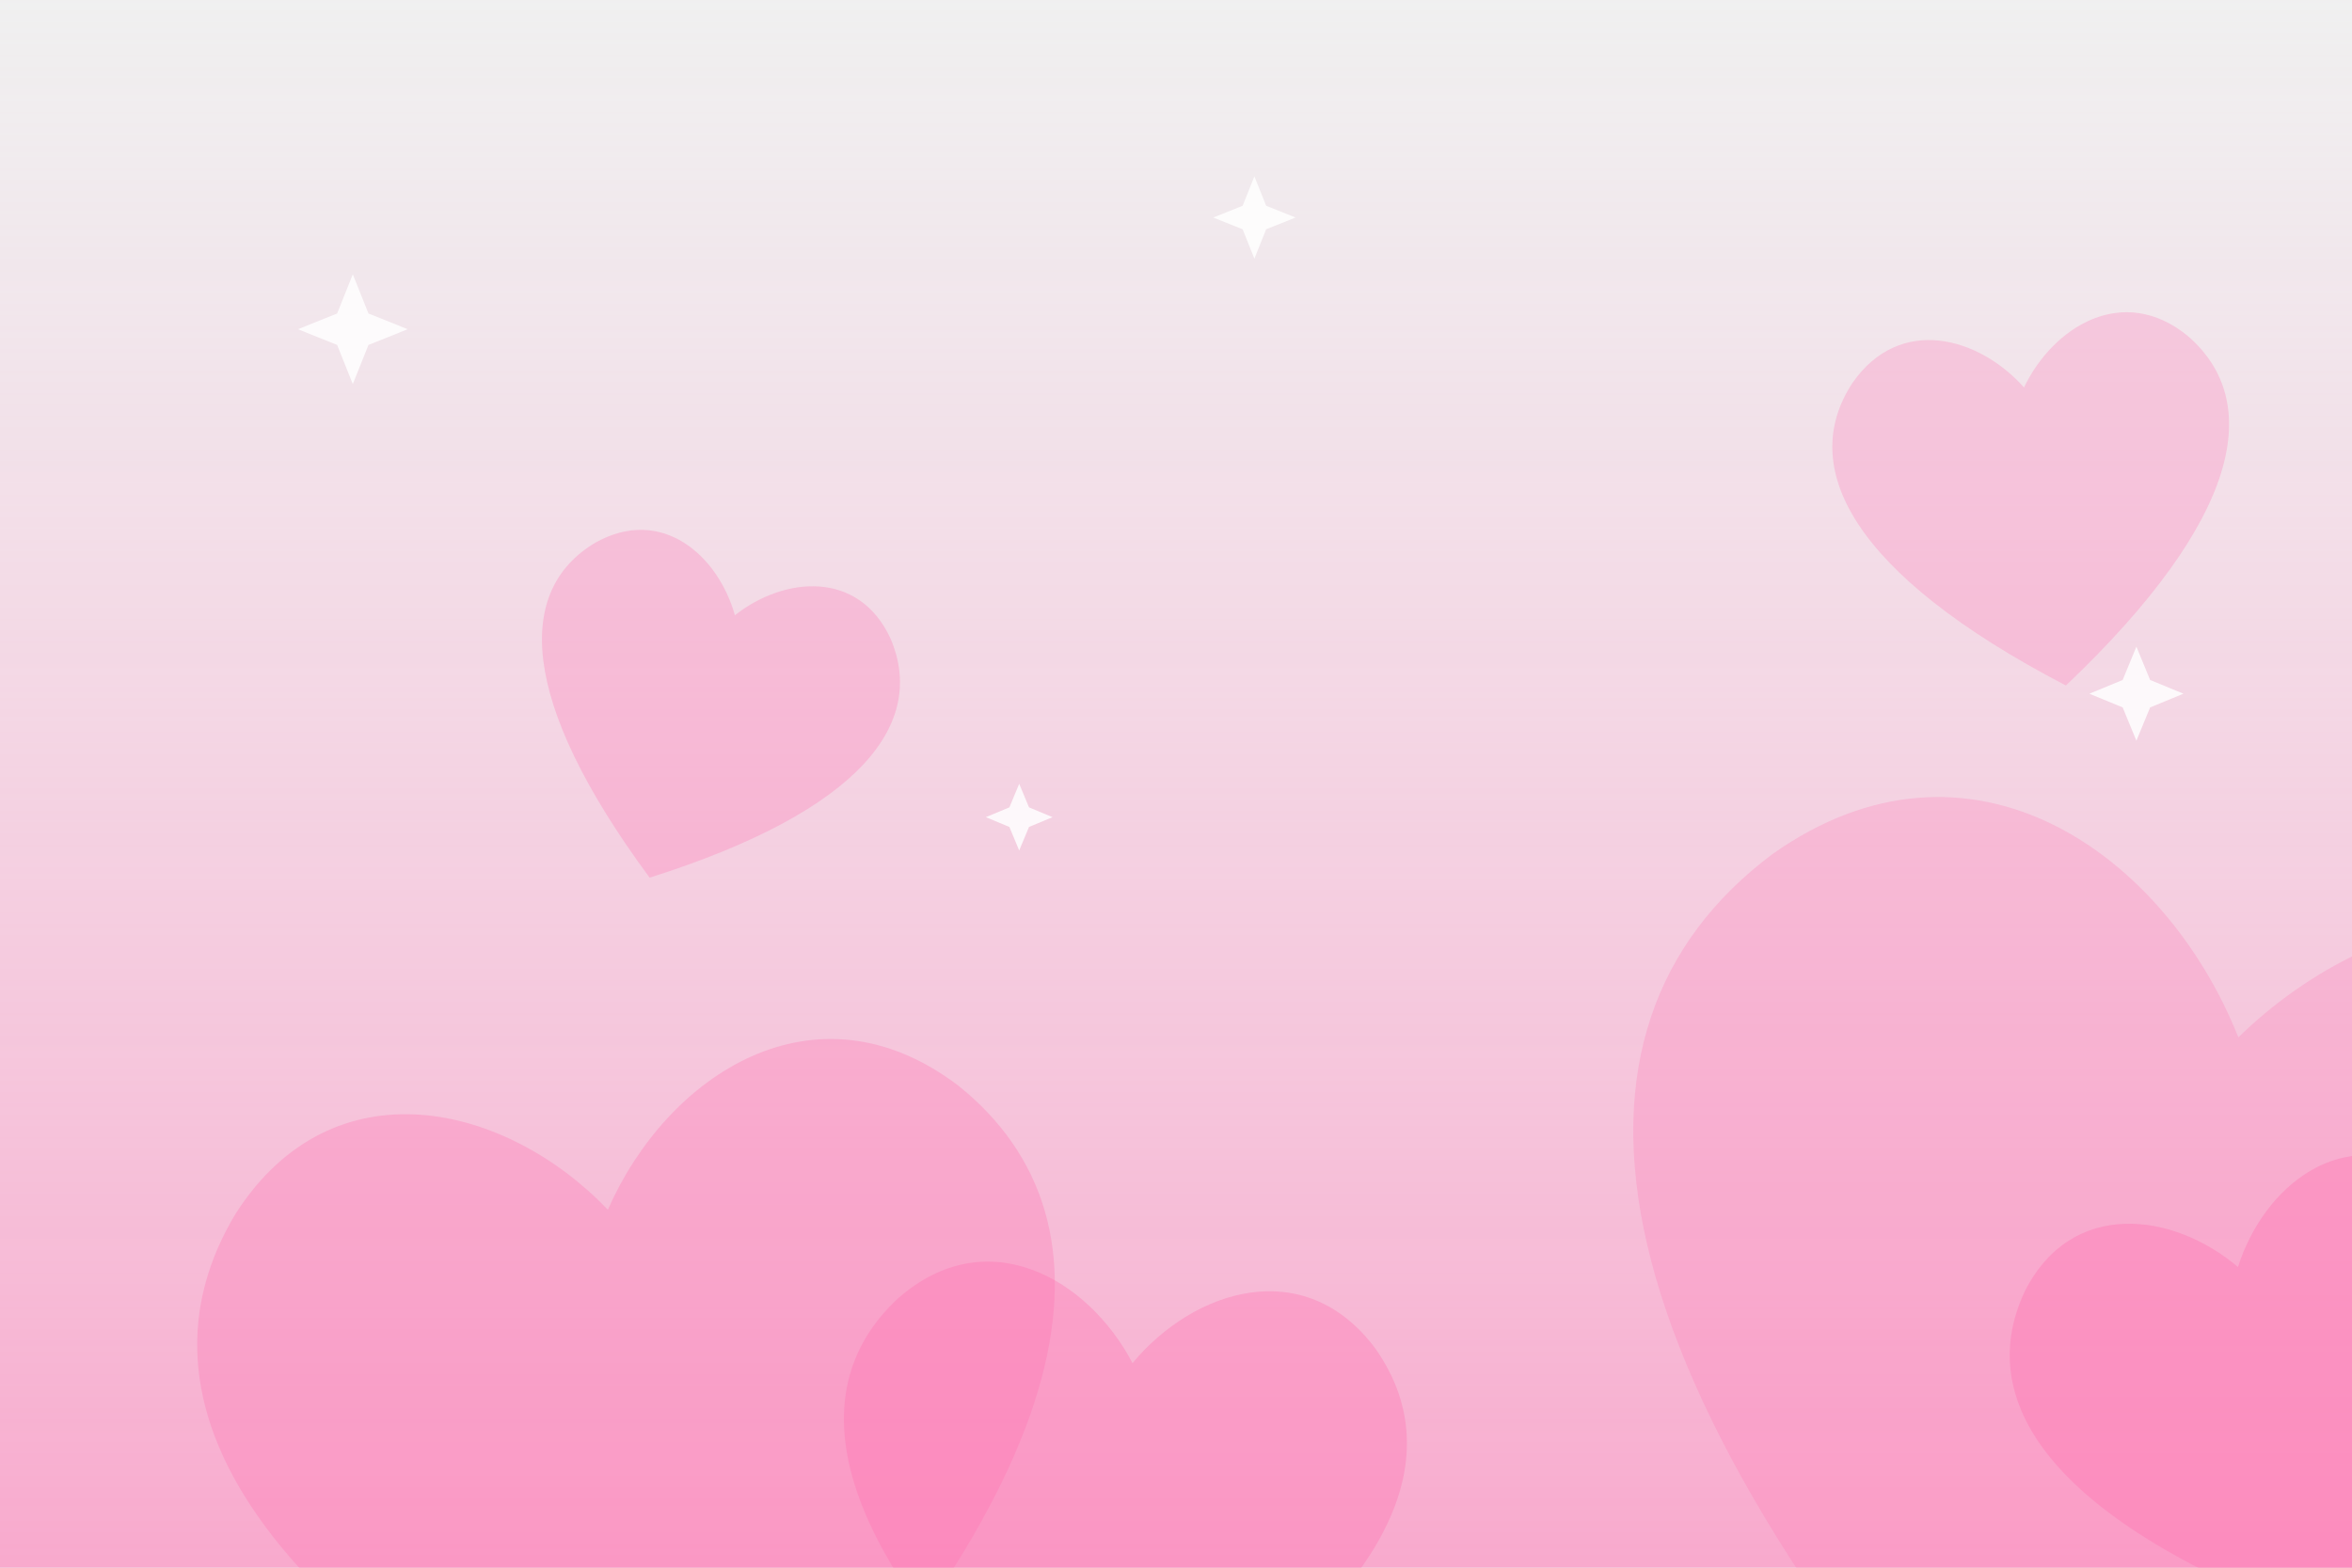
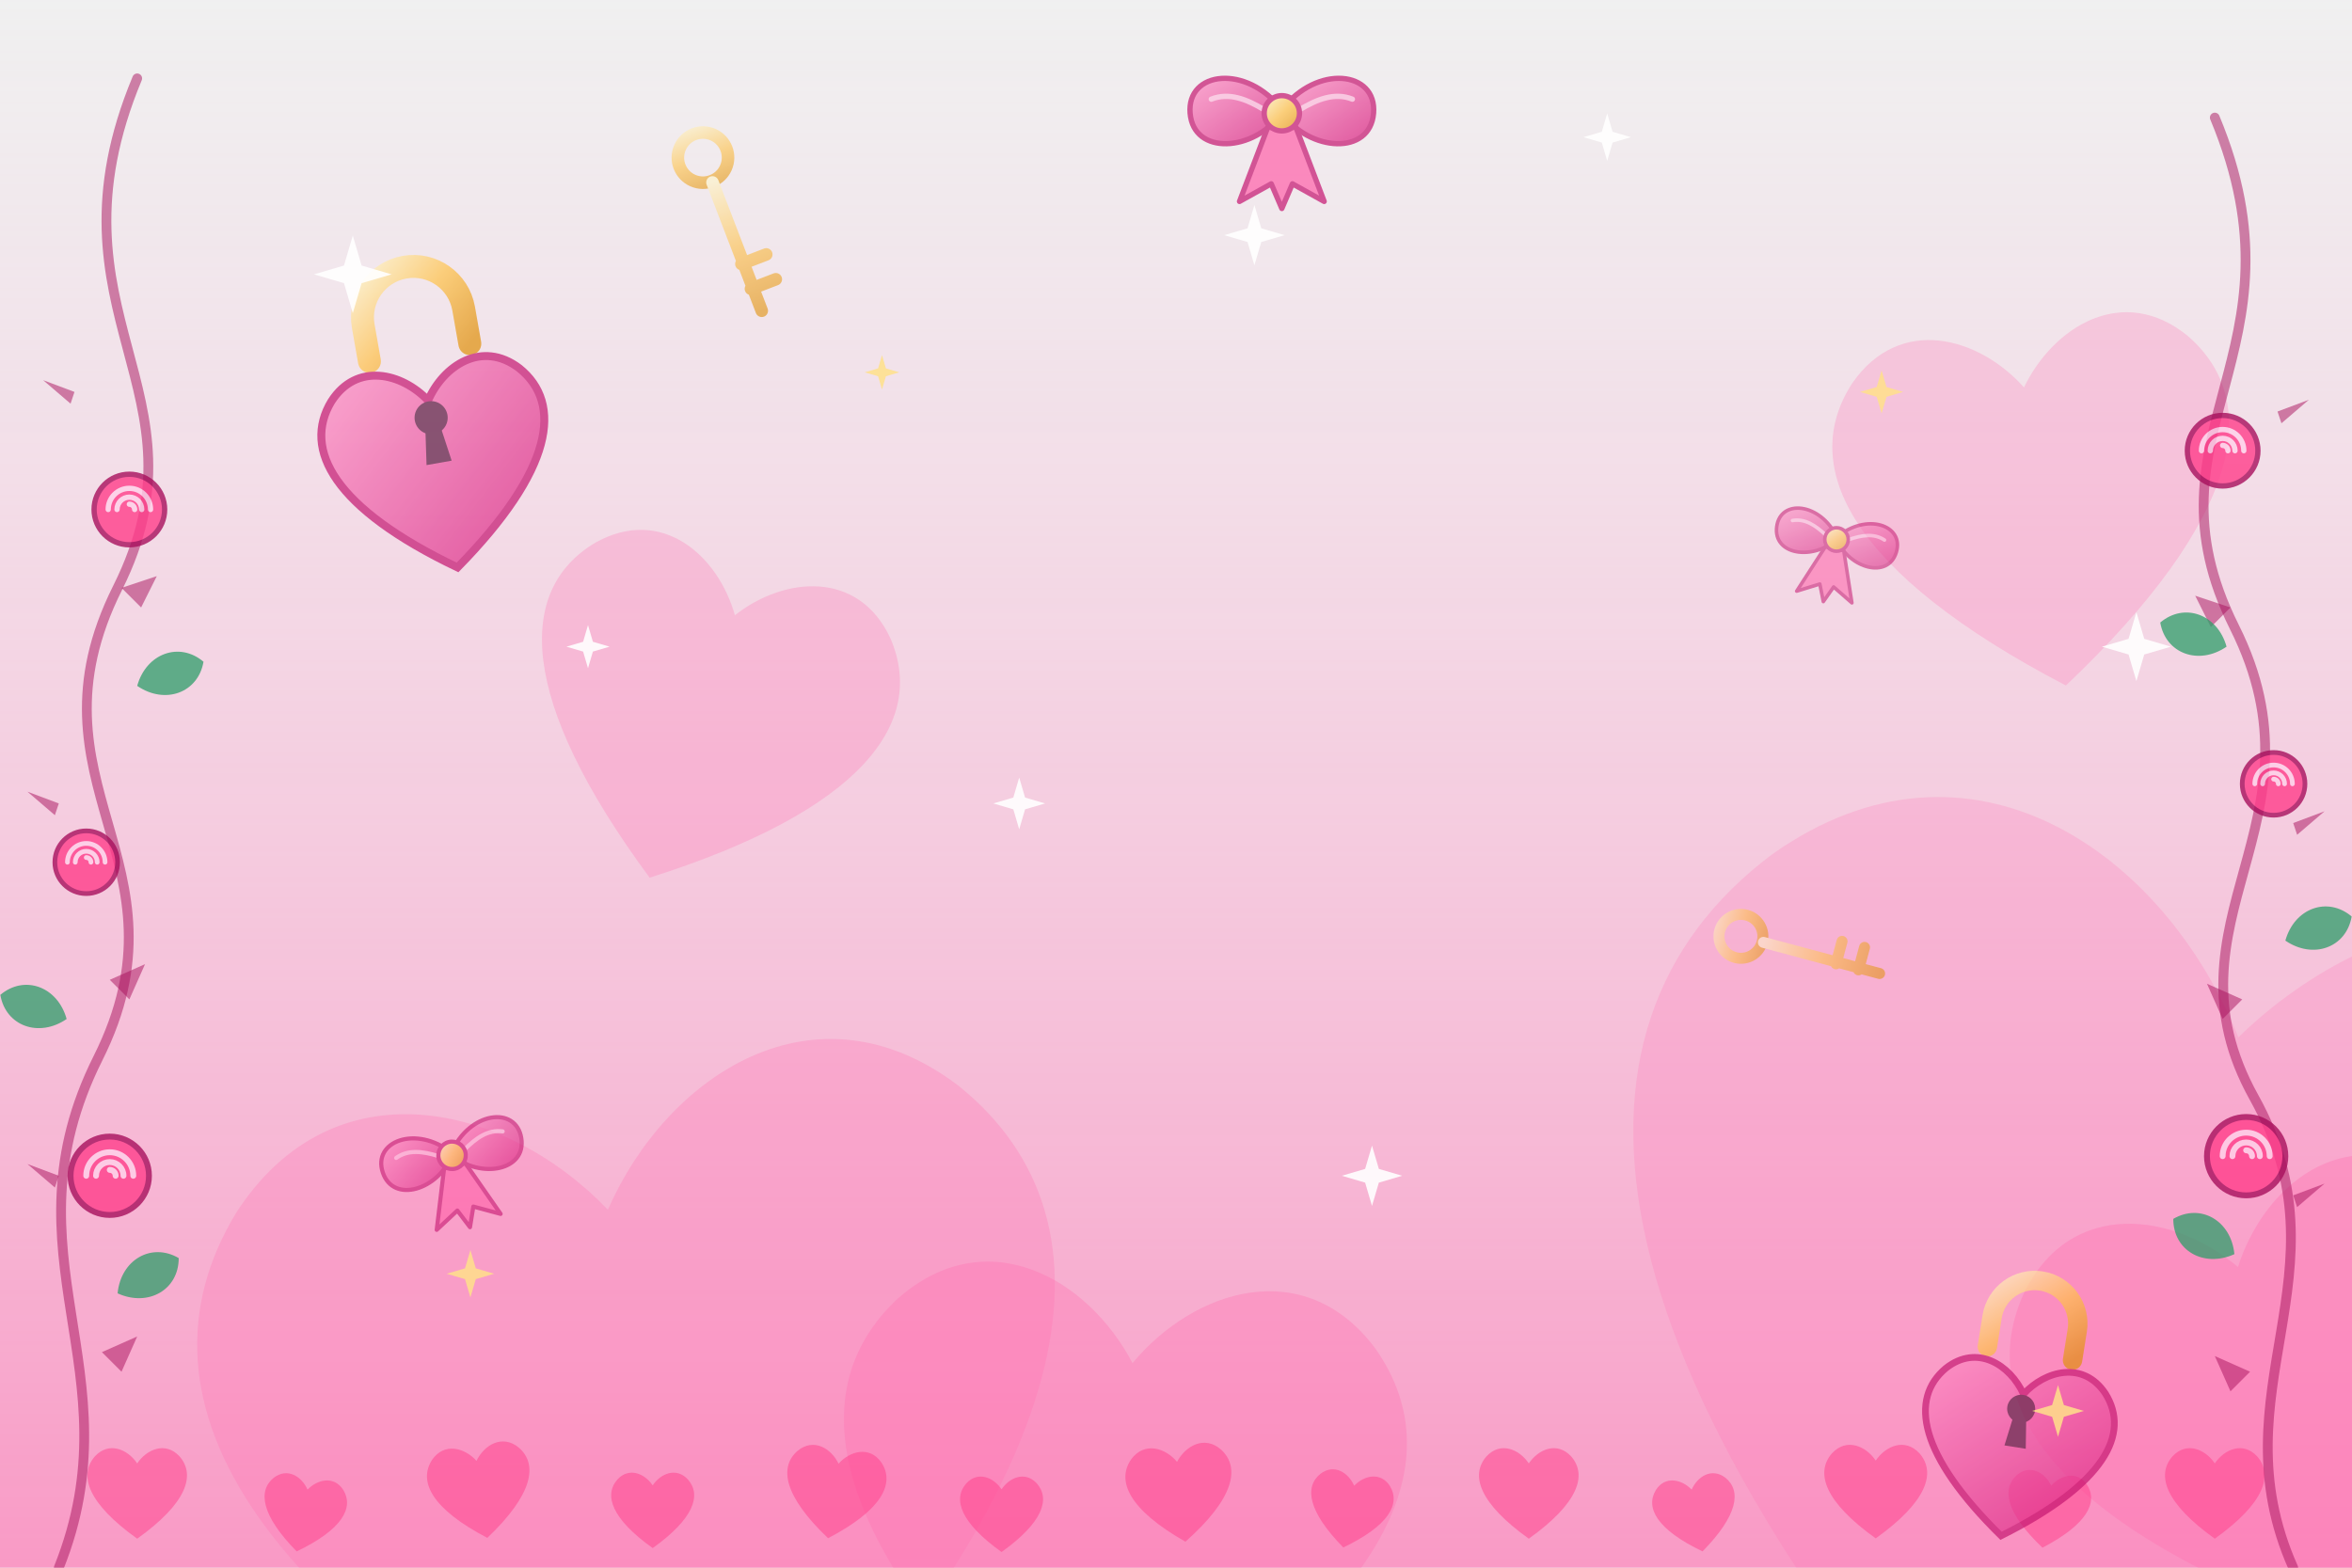
<svg xmlns="http://www.w3.org/2000/svg" viewBox="0 0 1200 800" preserveAspectRatio="xMidYMax slice">
  <defs>
    <linearGradient id="g" x1="0" y1="0" x2="0" y2="1">
      <stop offset="0" stop-color="#ff9fcf" stop-opacity="0" />
-       <stop offset="1" stop-color="#ff6fb0" stop-opacity=".55" />
+       <stop offset="1" stop-color="#ff5fa8" stop-opacity=".6" />
+     </linearGradient>
+     <linearGradient id="gold" x1="0" y1="0" x2="1" y2="1">
+       <stop offset="0" stop-color="#fff3c4" />
+       <stop offset=".5" stop-color="#ffc24a" />
+       <stop offset="1" stop-color="#e0900a" />
+     </linearGradient>
+     <linearGradient id="rose" x1="0" y1="0" x2="1" y2="1">
+       <stop offset="0" stop-color="#ff8cc4" />
+       <stop offset="1" stop-color="#d6177a" />
    </linearGradient>
    <path id="h" d="M50 92C8 62 0 38 14 22c12-13 28-6 36 6 8-12 24-19 36-6 14 16 6 40-36 70z" />
+     <g id="bow">
+       <path d="M60 40C40 14 6 18 8 42c2 24 36 22 52 0z" fill="url(#rose)" stroke="#c4146f" stroke-width="3" stroke-linejoin="round" />
+       <path d="M60 40C80 14 114 18 112 42c-2 24-36 22-52 0z" fill="url(#rose)" stroke="#c4146f" stroke-width="3" stroke-linejoin="round" />
+       <path d="M20 34c10-4 20 0 30 6M100 34c-10-4-20 0-30 6" fill="none" stroke="#ffd0e8" stroke-width="3" stroke-linecap="round" opacity=".8" />
+       <path d="M52 50L36 92l18-10 6 14 6-14 18 10-16-42z" fill="#ff5fa8" stroke="#c4146f" stroke-width="3" stroke-linejoin="round" />
+       <circle cx="60" cy="42" r="10" fill="url(#gold)" stroke="#c4146f" stroke-width="3" />
+     </g>
+     <g id="lock">
+       <path d="M30 46V32a20 20 0 0 1 40 0v14" fill="none" stroke="url(#gold)" stroke-width="9" stroke-linecap="round" />
+       <use href="#h" transform="translate(-2 36) scale(1.04)" fill="url(#rose)" stroke="#c4146f" stroke-width="3" />
+       <circle cx="50" cy="72" r="6.5" fill="#5b1740" />
+       <path d="M47 76h6l2 14h-10z" fill="#5b1740" />
+     </g>
+     <g id="key">
+       <circle cx="22" cy="22" r="16" fill="none" stroke="url(#gold)" stroke-width="8" />
+       <path d="M34 34L96 96M72 74l12-12M84 86l12-12" fill="none" stroke="url(#gold)" stroke-width="8" stroke-linecap="round" />
+     </g>
+     <g id="rosebud">
+       <circle r="20" fill="#ff3d8a" stroke="#a80f5c" stroke-width="3" />
+       <path d="M0 0m-12 0a12 12 0 0 1 24 0M-7 0a7 7 0 0 1 14 0M0 -3a3 3 0 0 1 3 3" fill="none" stroke="#ffd0e8" stroke-width="3" stroke-linecap="round" />
+     </g>
+     <path id="leaf" d="M0 0C10-14 28-14 36 0 28 14 10 14 0 0z" fill="#2e9d69" opacity=".75" />
+     <g id="spark">
+       <path d="M0-22L5-5 22 0 5 5 0 22-5 5-22 0-5-5z" />
+     </g>
  </defs>
  <rect width="1200" height="800" fill="url(#g)" />
  <g fill="#ff6fb0">
-     <use href="#h" transform="translate(70 470) scale(5.2) rotate(-10 50 50)" opacity=".30" />
-     <use href="#h" transform="translate(760 330) scale(7) rotate(12 50 50)" opacity=".24" />
+     <use href="#h" transform="translate(70 470) scale(5.2) rotate(-10 50 50)" opacity=".28" />
+     <use href="#h" transform="translate(760 330) scale(7) rotate(12 50 50)" opacity=".22" />
    <use href="#h" transform="translate(400 600) scale(3.4) rotate(6 50 50)" opacity=".34" />
    <use href="#h" transform="translate(1010 560) scale(3) rotate(-16 50 50)" opacity=".36" />
    <use href="#h" transform="translate(250 250) scale(2.2) rotate(18 50 50)" opacity=".28" />
    <use href="#h" transform="translate(920 130) scale(2.4) rotate(-8 50 50)" opacity=".26" />
  </g>
-   <g fill="#fff" opacity=".85">
-     <path d="M180 140l8 20 20 8-20 8-8 20-8-20-20-8 20-8z" />
-     <path d="M640 90l6 15 15 6-15 6-6 15-6-15-15-6 15-6z" />
-     <path d="M1090 330l7 17 17 7-17 7-7 17-7-17-17-7 17-7z" />
-     <path d="M520 400l5 12 12 5-12 5-5 12-5-12-12-5 12-5z" />
+   <g fill="#ff3d8a" opacity=".5">
+     <use href="#h" transform="translate(40 730) scale(.6)" />
+     <use href="#h" transform="translate(130 746) scale(.5) rotate(10 50 50)" />
+     <use href="#h" transform="translate(214 728) scale(.62) rotate(-8 50 50)" />
+     <use href="#h" transform="translate(308 744) scale(.5)" />
+     <use href="#h" transform="translate(396 730) scale(.6) rotate(8 50 50)" />
+     <use href="#h" transform="translate(486 746) scale(.5)" />
+     <use href="#h" transform="translate(570 728) scale(.64) rotate(-6 50 50)" />
+     <use href="#h" transform="translate(664 744) scale(.5) rotate(10 50 50)" />
+     <use href="#h" transform="translate(750 730) scale(.6)" />
+     <use href="#h" transform="translate(840 746) scale(.5) rotate(-10 50 50)" />
+     <use href="#h" transform="translate(926 728) scale(.62)" />
+     <use href="#h" transform="translate(1020 744) scale(.5) rotate(8 50 50)" />
+     <use href="#h" transform="translate(1100 730) scale(.6)" />
+   </g>
+   <g fill="none" stroke="#a80f5c" stroke-width="5" stroke-linecap="round" opacity=".5">
+     <path d="M30 800C70 700 0 640 50 540S10 400 60 300 20 160 70 40" />
+     <path d="M1170 800C1130 710 1200 650 1150 560S1190 420 1140 320 1180 180 1130 60" />
+   </g>
+   <g fill="#a80f5c" opacity=".5">
+     <path d="M52 690l18-8-8 18zM30 600l-16-6 14 12zM56 500l18-8-8 18zM30 410l-16-6 14 12zM62 300l18-6-8 16zM38 200l-16-6 14 12z" />
+     <path d="M1148 700l-18-8 8 18zM1170 610l16-6-14 12zM1144 510l-18-8 8 18zM1170 420l16-6-14 12zM1138 310l-18-6 8 16zM1162 210l16-6-14 12z" />
+   </g>
+   <use href="#leaf" transform="translate(60 660) rotate(-30)" />
+   <use href="#leaf" transform="translate(34 520) rotate(200)" />
+   <use href="#leaf" transform="translate(70 350) rotate(-20)" />
+   <use href="#leaf" transform="translate(1140 640) rotate(210)" />
+   <use href="#leaf" transform="translate(1166 480) rotate(-20)" />
+   <use href="#leaf" transform="translate(1136 330) rotate(200)" />
+   <use href="#rosebud" transform="translate(56 600)" opacity=".8" />
+   <use href="#rosebud" transform="translate(44 440) scale(.8)" opacity=".8" />
+   <use href="#rosebud" transform="translate(66 260) scale(.9)" opacity=".8" />
+   <use href="#rosebud" transform="translate(1146 590)" opacity=".8" />
+   <use href="#rosebud" transform="translate(1160 400) scale(.8)" opacity=".8" />
+   <use href="#rosebud" transform="translate(1134 230) scale(.9)" opacity=".8" />
+   <use href="#lock" transform="translate(150 120) scale(1.3) rotate(-10 50 50)" opacity=".7" />
+   <use href="#lock" transform="translate(980 640) scale(1.1) rotate(9 50 50)" opacity=".68" />
+   <use href="#key" transform="translate(330 70) scale(.8) rotate(24 50 50)" opacity=".6" />
+   <use href="#key" transform="translate(880 450) scale(.7) rotate(-30 50 50)" opacity=".55" />
+   <use href="#bow" transform="translate(600 20) scale(.9)" opacity=".7" />
+   <use href="#bow" transform="translate(190 560) scale(.7) rotate(-14 60 50)" opacity=".6" />
+   <use href="#bow" transform="translate(900 250) scale(.6) rotate(12 60 50)" opacity=".55" />
+   <g fill="#fff" opacity=".9">
+     <use href="#spark" transform="translate(180 140) scale(.9)" />
+     <use href="#spark" transform="translate(640 120) scale(.7)" />
+     <use href="#spark" transform="translate(1090 330) scale(.8)" />
+     <use href="#spark" transform="translate(520 410) scale(.6)" />
+     <use href="#spark" transform="translate(300 330) scale(.5)" />
+     <use href="#spark" transform="translate(820 70) scale(.55)" />
+     <use href="#spark" transform="translate(700 600) scale(.7)" />
+   </g>
+   <g fill="#ffe08a" opacity=".85">
+     <use href="#spark" transform="translate(240 650) scale(.55)" />
+     <use href="#spark" transform="translate(960 200) scale(.5)" />
+     <use href="#spark" transform="translate(450 190) scale(.4)" />
+     <use href="#spark" transform="translate(1050 720) scale(.6)" />
  </g>
</svg>
